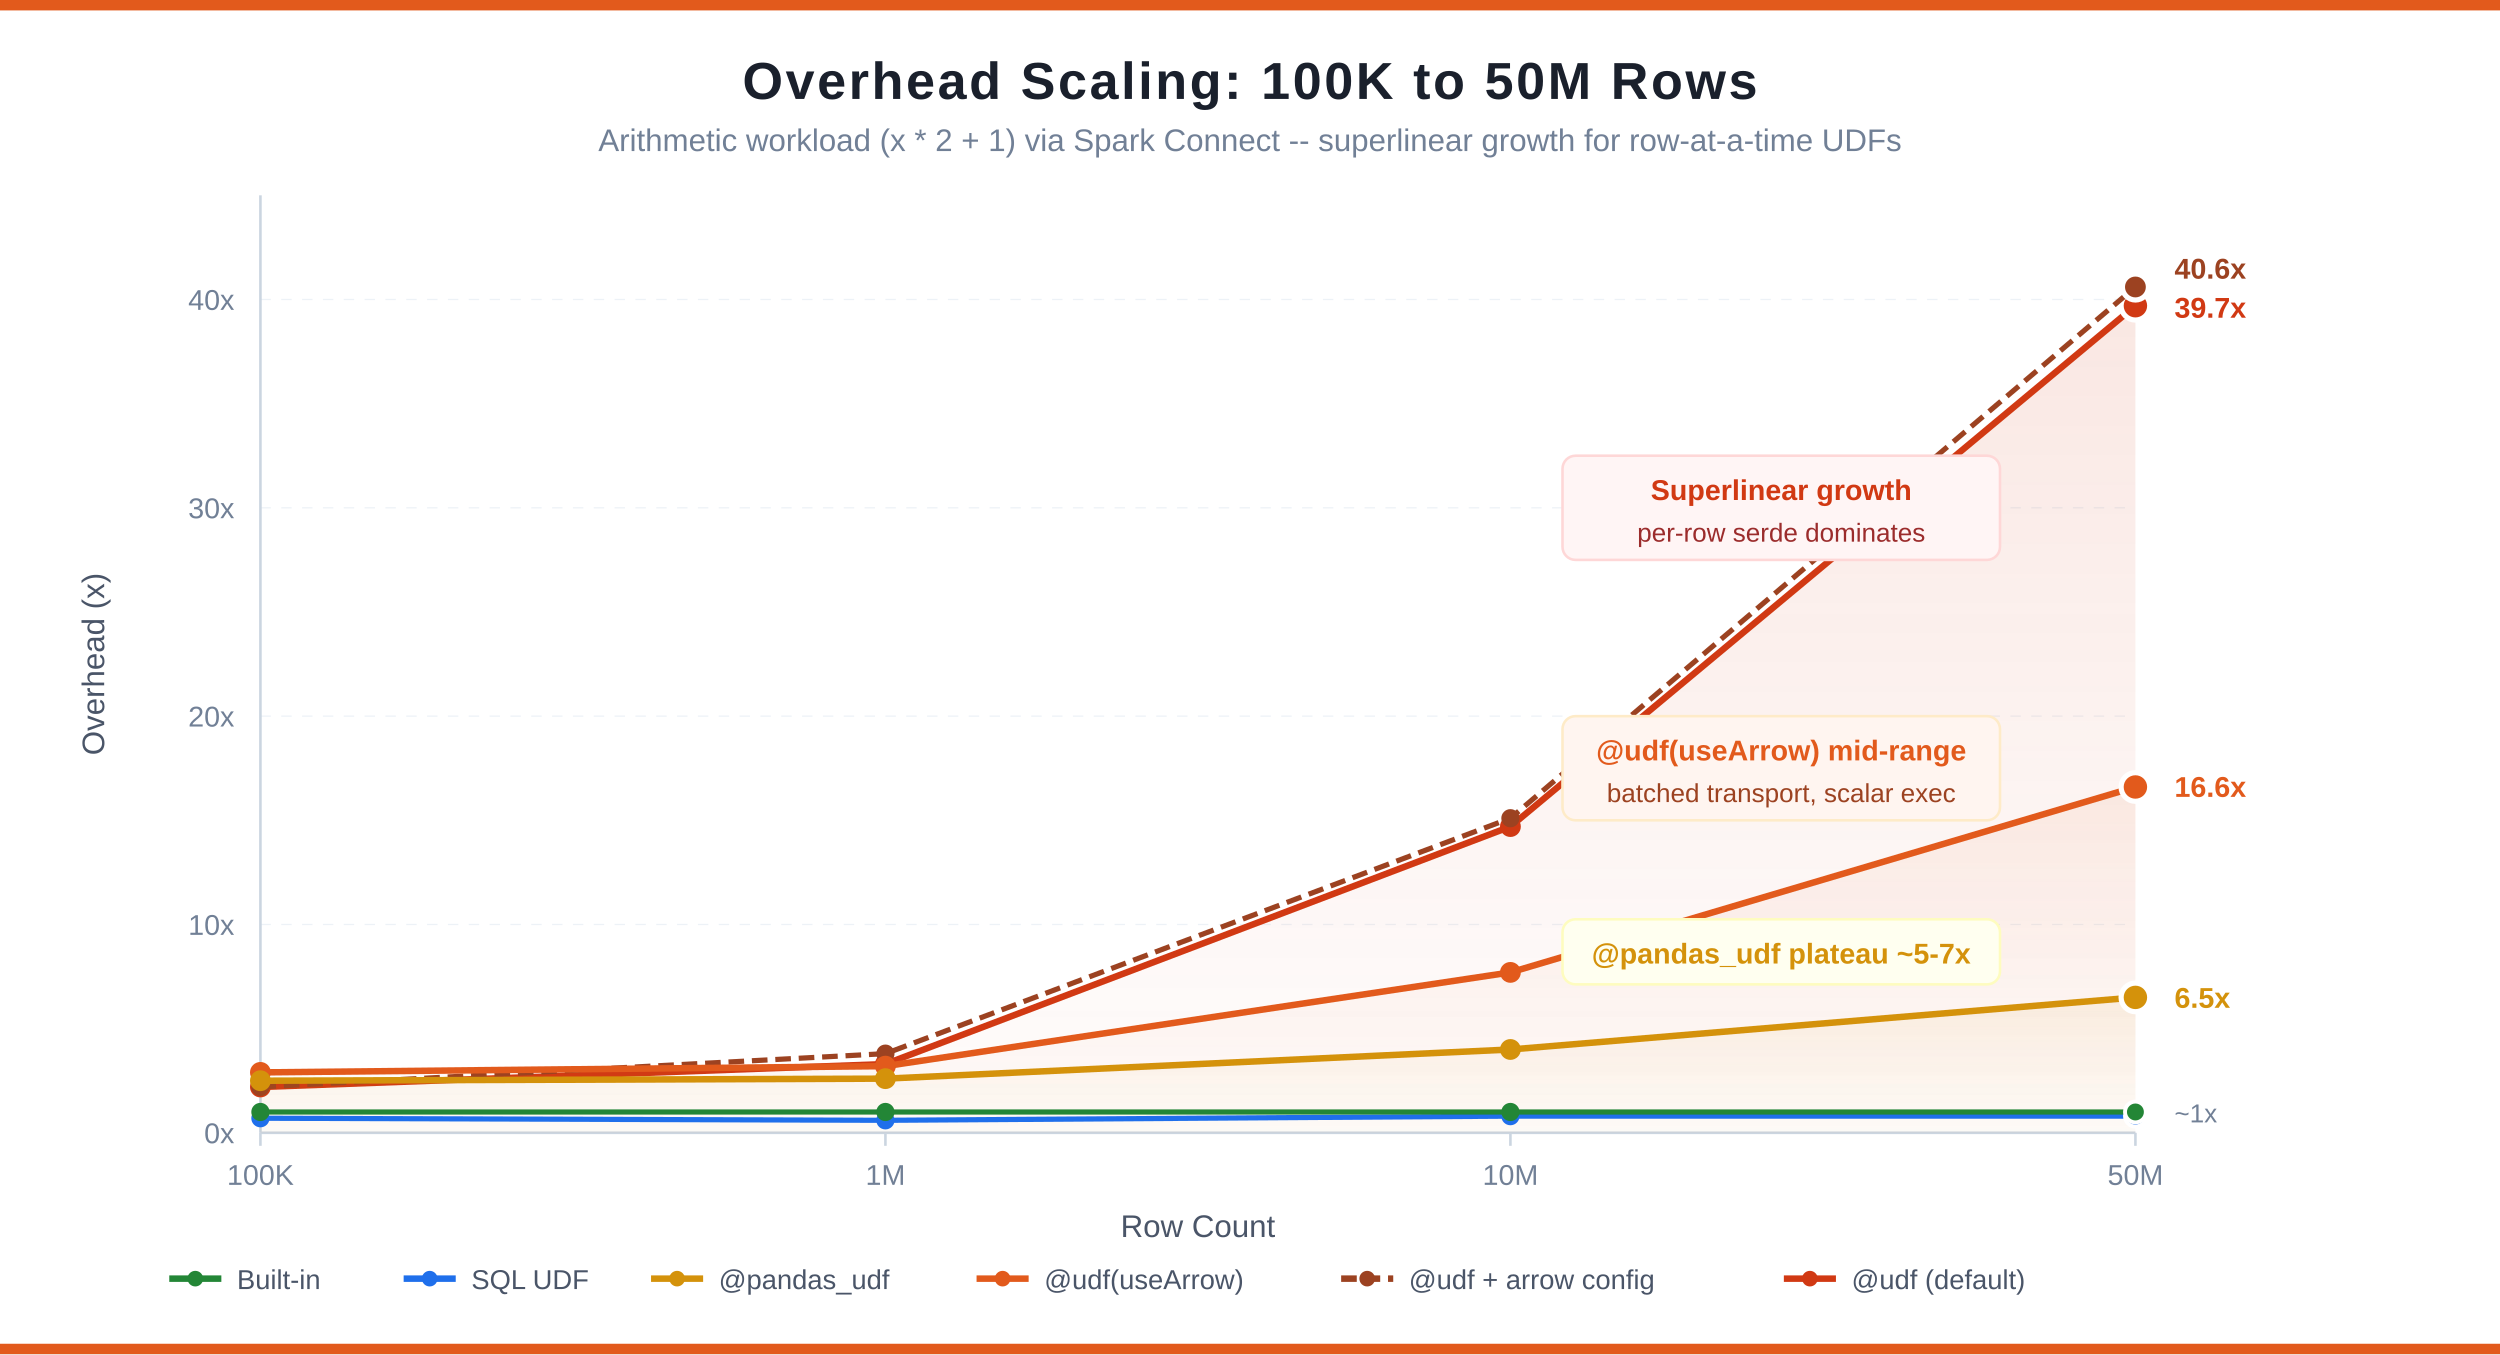
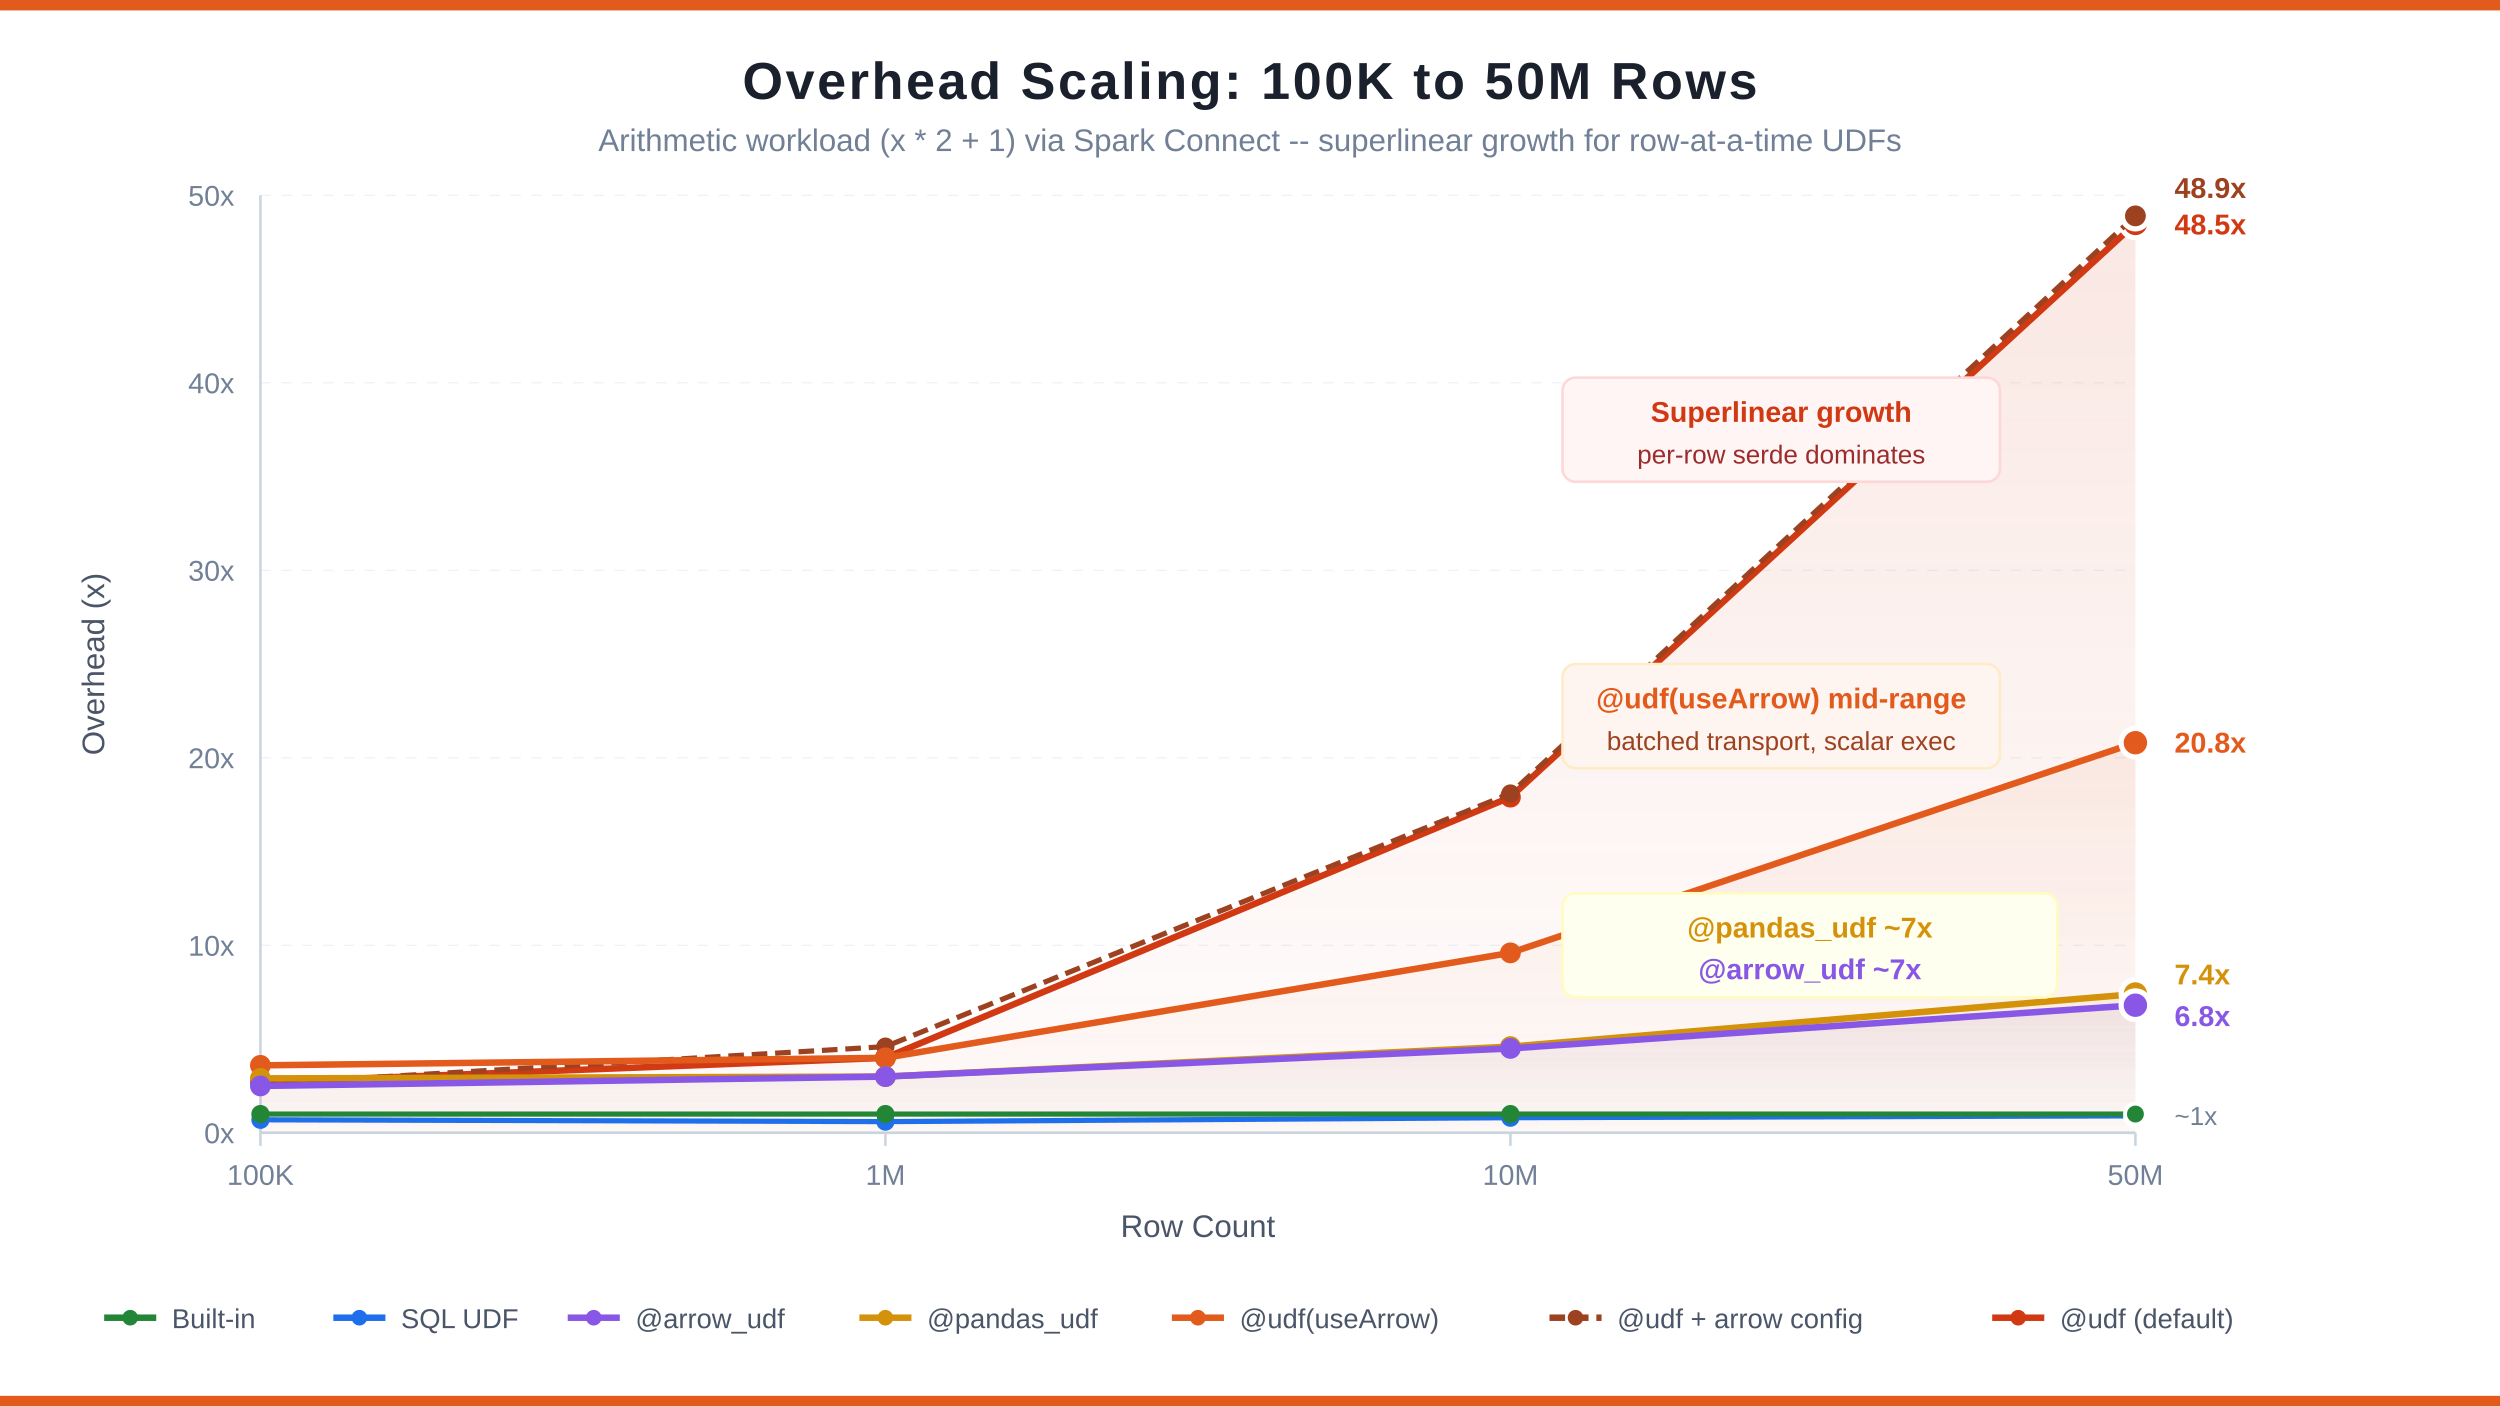
- <svg xmlns="http://www.w3.org/2000/svg" viewBox="0 0 960 520" font-family="'Segoe UI', Arial, Helvetica, sans-serif">
+ <svg xmlns="http://www.w3.org/2000/svg" viewBox="0 0 960 540" font-family="'Segoe UI', Arial, Helvetica, sans-serif">
  <defs>
    <linearGradient id="fill-pickle" x1="0" y1="0" x2="0" y2="1">
      <stop offset="0%" stop-color="#D13913" stop-opacity="0.12" />
      <stop offset="100%" stop-color="#D13913" stop-opacity="0.01" />
    </linearGradient>
    <linearGradient id="fill-arrow" x1="0" y1="0" x2="0" y2="1">
      <stop offset="0%" stop-color="#E25A1C" stop-opacity="0.08" />
      <stop offset="100%" stop-color="#E25A1C" stop-opacity="0.01" />
    </linearGradient>
    <linearGradient id="fill-pandas" x1="0" y1="0" x2="0" y2="1">
      <stop offset="0%" stop-color="#d4920b" stop-opacity="0.08" />
      <stop offset="100%" stop-color="#d4920b" stop-opacity="0.01" />
    </linearGradient>
+     <linearGradient id="fill-arrowudf" x1="0" y1="0" x2="0" y2="1">
+       <stop offset="0%" stop-color="#8957e5" stop-opacity="0.08" />
+       <stop offset="100%" stop-color="#8957e5" stop-opacity="0.01" />
+     </linearGradient>
  </defs>
-   <rect width="960" height="520" fill="#FFFFFF" />
+   <rect width="960" height="540" fill="#FFFFFF" />
  <rect x="0" y="0" width="960" height="4" fill="#E25A1C" />
  <text x="480" y="38" font-size="20" fill="#1A202C" text-anchor="middle" font-weight="bold" letter-spacing="1">Overhead Scaling: 100K to 50M Rows</text>
  <text x="480" y="58" font-size="12" fill="#718096" text-anchor="middle">Arithmetic workload (x * 2 + 1) via Spark Connect -- superlinear growth for row-at-a-time UDFs</text>
  <g transform="translate(100, 75)">
    <g stroke="#EDF2F7" stroke-width="0.5" stroke-dasharray="4,4">
      <line x1="0" y1="360" x2="720" y2="360" />
-       <line x1="0" y1="280" x2="720" y2="280" />
-       <line x1="0" y1="200" x2="720" y2="200" />
-       <line x1="0" y1="120" x2="720" y2="120" />
-       <line x1="0" y1="40" x2="720" y2="40" />
+       <line x1="0" y1="288" x2="720" y2="288" />
+       <line x1="0" y1="216" x2="720" y2="216" />
+       <line x1="0" y1="144" x2="720" y2="144" />
+       <line x1="0" y1="72" x2="720" y2="72" />
+       <line x1="0" y1="0" x2="720" y2="0" />
    </g>
    <line x1="0" y1="0" x2="0" y2="360" stroke="#CBD5E0" stroke-width="1" />
    <g font-size="11" fill="#718096" text-anchor="end">
      <text x="-10" y="364">0x</text>
-       <text x="-10" y="284">10x</text>
-       <text x="-10" y="204">20x</text>
-       <text x="-10" y="124">30x</text>
-       <text x="-10" y="44">40x</text>
+       <text x="-10" y="292">10x</text>
+       <text x="-10" y="220">20x</text>
+       <text x="-10" y="148">30x</text>
+       <text x="-10" y="76">40x</text>
+       <text x="-10" y="4">50x</text>
    </g>
    <text x="-60" y="180" font-size="12" fill="#4A5568" text-anchor="middle" transform="rotate(-90, -60, 180)">Overhead (x)</text>
    <line x1="0" y1="360" x2="720" y2="360" stroke="#CBD5E0" stroke-width="1" />
    <g font-size="11" fill="#718096" text-anchor="middle">
      <text x="0" y="380">100K</text>
      <text x="240" y="380">1M</text>
      <text x="480" y="380">10M</text>
      <text x="720" y="380">50M</text>
    </g>
    <text x="360" y="400" font-size="12" fill="#4A5568" text-anchor="middle">Row Count</text>
    <g stroke="#CBD5E0" stroke-width="1">
      <line x1="0" y1="360" x2="0" y2="365" />
      <line x1="240" y1="360" x2="240" y2="365" />
      <line x1="480" y1="360" x2="480" y2="365" />
      <line x1="720" y1="360" x2="720" y2="365" />
    </g>
-     <polygon points="0,342.4 240,333.6 480,242.4 720,42.4 720,360 480,360 240,360 0,360" fill="url(#fill-pickle)" />
-     <polyline points="0,342.4 240,333.6 480,242.4 720,42.4" fill="none" stroke="#D13913" stroke-width="2.5" stroke-linejoin="round" />
-     <circle cx="0" cy="342.4" r="4" fill="#D13913" />
-     <circle cx="240" cy="333.6" r="4" fill="#D13913" />
-     <circle cx="480" cy="242.4" r="4" fill="#D13913" />
-     <circle cx="720" cy="42.4" r="5.5" fill="#D13913" stroke="#FFFFFF" stroke-width="2" />
-     <text x="735" y="47" font-size="11" fill="#D13913" font-weight="bold">39.7x</text>
-     <polyline points="0,342.4 240,329.6 480,239.2 720,35.2" fill="none" stroke="#9C4221" stroke-width="2" stroke-linejoin="round" stroke-dasharray="6,3" />
-     <circle cx="0" cy="342.4" r="3.5" fill="#9C4221" />
-     <circle cx="240" cy="329.6" r="3.5" fill="#9C4221" />
-     <circle cx="480" cy="239.2" r="3.5" fill="#9C4221" />
-     <circle cx="720" cy="35.2" r="5" fill="#9C4221" stroke="#FFFFFF" stroke-width="2" />
-     <text x="735" y="32" font-size="11" fill="#9C4221" font-weight="bold">40.6x</text>
-     <polygon points="0,336.8 240,334.4 480,298.4 720,227.2 720,360 480,360 240,360 0,360" fill="url(#fill-arrow)" />
-     <polyline points="0,336.8 240,334.4 480,298.4 720,227.2" fill="none" stroke="#E25A1C" stroke-width="2.5" stroke-linejoin="round" />
-     <circle cx="0" cy="336.8" r="4" fill="#E25A1C" />
-     <circle cx="240" cy="334.4" r="4" fill="#E25A1C" />
-     <circle cx="480" cy="298.4" r="4" fill="#E25A1C" />
-     <circle cx="720" cy="227.2" r="5.5" fill="#E25A1C" stroke="#FFFFFF" stroke-width="2" />
-     <text x="735" y="231" font-size="11" fill="#E25A1C" font-weight="bold">16.6x</text>
-     <polygon points="0,340.0 240,339.2 480,328.0 720,308.0 720,360 480,360 240,360 0,360" fill="url(#fill-pandas)" />
-     <polyline points="0,340.0 240,339.2 480,328.0 720,308.0" fill="none" stroke="#d4920b" stroke-width="2.5" stroke-linejoin="round" />
-     <circle cx="0" cy="340.0" r="4" fill="#d4920b" />
-     <circle cx="240" cy="339.2" r="4" fill="#d4920b" />
-     <circle cx="480" cy="328.0" r="4" fill="#d4920b" />
-     <circle cx="720" cy="308.0" r="5.5" fill="#d4920b" stroke="#FFFFFF" stroke-width="2" />
-     <text x="735" y="312" font-size="11" fill="#d4920b" font-weight="bold">6.5x</text>
-     <polyline points="0,354.4 240,355.2 480,353.6 720,353.6" fill="none" stroke="#1f6feb" stroke-width="2" stroke-linejoin="round" />
-     <circle cx="0" cy="354.4" r="3.5" fill="#1f6feb" />
-     <circle cx="240" cy="355.2" r="3.5" fill="#1f6feb" />
-     <circle cx="480" cy="353.6" r="3.5" fill="#1f6feb" />
-     <circle cx="720" cy="353.6" r="4" fill="#1f6feb" stroke="#FFFFFF" stroke-width="1.5" />
-     <polyline points="0,352.0 240,352.0 480,352.0 720,352.0" fill="none" stroke="#238636" stroke-width="2" stroke-linejoin="round" />
-     <circle cx="0" cy="352.0" r="3.5" fill="#238636" />
-     <circle cx="240" cy="352.0" r="3.5" fill="#238636" />
-     <circle cx="480" cy="352.0" r="3.5" fill="#238636" />
-     <circle cx="720" cy="352.0" r="4" fill="#238636" stroke="#FFFFFF" stroke-width="1.5" />
-     <text x="735" y="356" font-size="10" fill="#718096">~1x</text>
-     <g transform="translate(500, 100)">
+     <polygon points="0,340.6 240,331.2 480,231.1 720,10.8 720,360 480,360 240,360 0,360" fill="url(#fill-pickle)" />
+     <polyline points="0,340.6 240,331.2 480,231.1 720,10.8" fill="none" stroke="#D13913" stroke-width="2.5" stroke-linejoin="round" />
+     <circle cx="0" cy="340.6" r="4" fill="#D13913" />
+     <circle cx="240" cy="331.2" r="4" fill="#D13913" />
+     <circle cx="480" cy="231.1" r="4" fill="#D13913" />
+     <circle cx="720" cy="10.8" r="5.5" fill="#D13913" stroke="#FFFFFF" stroke-width="2" />
+     <text x="735" y="15" font-size="11" fill="#D13913" font-weight="bold">48.5x</text>
+     <polyline points="0,341.3 240,326.9 480,229.7 720,7.9" fill="none" stroke="#9C4221" stroke-width="2" stroke-linejoin="round" stroke-dasharray="6,3" />
+     <circle cx="0" cy="341.3" r="3.5" fill="#9C4221" />
+     <circle cx="240" cy="326.9" r="3.5" fill="#9C4221" />
+     <circle cx="480" cy="229.7" r="3.5" fill="#9C4221" />
+     <circle cx="720" cy="7.9" r="5" fill="#9C4221" stroke="#FFFFFF" stroke-width="2" />
+     <text x="735" y="1" font-size="11" fill="#9C4221" font-weight="bold">48.9x</text>
+     <polygon points="0,334.1 240,331.2 480,290.9 720,210.2 720,360 480,360 240,360 0,360" fill="url(#fill-arrow)" />
+     <polyline points="0,334.1 240,331.2 480,290.9 720,210.2" fill="none" stroke="#E25A1C" stroke-width="2.5" stroke-linejoin="round" />
+     <circle cx="0" cy="334.1" r="4" fill="#E25A1C" />
+     <circle cx="240" cy="331.2" r="4" fill="#E25A1C" />
+     <circle cx="480" cy="290.9" r="4" fill="#E25A1C" />
+     <circle cx="720" cy="210.2" r="5.5" fill="#E25A1C" stroke="#FFFFFF" stroke-width="2" />
+     <text x="735" y="214" font-size="11" fill="#E25A1C" font-weight="bold">20.8x</text>
+     <polygon points="0,339.1 240,338.4 480,326.9 720,306.7 720,360 480,360 240,360 0,360" fill="url(#fill-pandas)" />
+     <polyline points="0,339.1 240,338.4 480,326.9 720,306.7" fill="none" stroke="#d4920b" stroke-width="2.5" stroke-linejoin="round" />
+     <circle cx="0" cy="339.1" r="4" fill="#d4920b" />
+     <circle cx="240" cy="338.4" r="4" fill="#d4920b" />
+     <circle cx="480" cy="326.9" r="4" fill="#d4920b" />
+     <circle cx="720" cy="306.7" r="5.5" fill="#d4920b" stroke="#FFFFFF" stroke-width="2" />
+     <text x="735" y="303" font-size="11" fill="#d4920b" font-weight="bold">7.4x</text>
+     <polygon points="0,342.0 240,338.4 480,327.6 720,311.0 720,360 480,360 240,360 0,360" fill="url(#fill-arrowudf)" />
+     <polyline points="0,342.0 240,338.4 480,327.6 720,311.0" fill="none" stroke="#8957e5" stroke-width="2.5" stroke-linejoin="round" />
+     <circle cx="0" cy="342.0" r="4" fill="#8957e5" />
+     <circle cx="240" cy="338.4" r="4" fill="#8957e5" />
+     <circle cx="480" cy="327.6" r="4" fill="#8957e5" />
+     <circle cx="720" cy="311.0" r="5.5" fill="#8957e5" stroke="#FFFFFF" stroke-width="2" />
+     <text x="735" y="319" font-size="11" fill="#8957e5" font-weight="bold">6.8x</text>
+     <polyline points="0,355.0 240,355.7 480,354.2 720,353.5" fill="none" stroke="#1f6feb" stroke-width="2" stroke-linejoin="round" />
+     <circle cx="0" cy="355.0" r="3.5" fill="#1f6feb" />
+     <circle cx="240" cy="355.7" r="3.5" fill="#1f6feb" />
+     <circle cx="480" cy="354.2" r="3.5" fill="#1f6feb" />
+     <circle cx="720" cy="353.5" r="4" fill="#1f6feb" stroke="#FFFFFF" stroke-width="1.5" />
+     <polyline points="0,352.8 240,352.8 480,352.8 720,352.8" fill="none" stroke="#238636" stroke-width="2" stroke-linejoin="round" />
+     <circle cx="0" cy="352.8" r="3.5" fill="#238636" />
+     <circle cx="240" cy="352.8" r="3.5" fill="#238636" />
+     <circle cx="480" cy="352.8" r="3.5" fill="#238636" />
+     <circle cx="720" cy="352.8" r="4" fill="#238636" stroke="#FFFFFF" stroke-width="1.5" />
+     <text x="735" y="357" font-size="10" fill="#718096">~1x</text>
+     <g transform="translate(500, 70)">
      <rect x="0" y="0" width="168" height="40" rx="5" fill="#FFF5F5" stroke="#FED7D7" />
      <text x="84" y="17" font-size="11" fill="#D13913" text-anchor="middle" font-weight="600">Superlinear growth</text>
      <text x="84" y="33" font-size="10" fill="#9B2C2C" text-anchor="middle">per-row serde dominates</text>
    </g>
-     <g transform="translate(500, 200)">
+     <g transform="translate(500, 180)">
      <rect x="0" y="0" width="168" height="40" rx="5" fill="#FFF5F0" stroke="#FEEBC8" />
      <text x="84" y="17" font-size="11" fill="#E25A1C" text-anchor="middle" font-weight="600">@udf(useArrow) mid-range</text>
      <text x="84" y="33" font-size="10" fill="#9C4221" text-anchor="middle">batched transport, scalar exec</text>
    </g>
-     <g transform="translate(500, 278)">
-       <rect x="0" y="0" width="168" height="25" rx="5" fill="#FFFFF0" stroke="#FEFCBF" />
-       <text x="84" y="17" font-size="11" fill="#d4920b" text-anchor="middle" font-weight="600">@pandas_udf plateau ~5-7x</text>
+     <g transform="translate(500, 268)">
+       <rect x="0" y="0" width="190" height="40" rx="5" fill="#FFFFF0" stroke="#FEFCBF" />
+       <text x="95" y="17" font-size="11" fill="#d4920b" text-anchor="middle" font-weight="600">@pandas_udf ~7x</text>
+       <text x="95" y="33" font-size="11" fill="#8957e5" text-anchor="middle" font-weight="600">@arrow_udf ~7x</text>
    </g>
  </g>
-   <g transform="translate(65, 485)" font-size="10.5">
+   <g transform="translate(40, 500)" font-size="10.5">
    <line x1="0" y1="6" x2="20" y2="6" stroke="#238636" stroke-width="2.5" />
    <circle cx="10" cy="6" r="3" fill="#238636" />
    <text x="26" y="10" fill="#4A5568">Built-in</text>
-     <line x1="90" y1="6" x2="110" y2="6" stroke="#1f6feb" stroke-width="2.5" />
-     <circle cx="100" cy="6" r="3" fill="#1f6feb" />
-     <text x="116" y="10" fill="#4A5568">SQL UDF</text>
-     <line x1="185" y1="6" x2="205" y2="6" stroke="#d4920b" stroke-width="2.5" />
-     <circle cx="195" cy="6" r="3" fill="#d4920b" />
-     <text x="211" y="10" fill="#4A5568">@pandas_udf</text>
-     <line x1="310" y1="6" x2="330" y2="6" stroke="#E25A1C" stroke-width="2.5" />
-     <circle cx="320" cy="6" r="3" fill="#E25A1C" />
-     <text x="336" y="10" fill="#4A5568">@udf(useArrow)</text>
-     <line x1="450" y1="6" x2="470" y2="6" stroke="#9C4221" stroke-width="2.5" stroke-dasharray="6,3" />
-     <circle cx="460" cy="6" r="3" fill="#9C4221" />
-     <text x="476" y="10" fill="#4A5568">@udf + arrow config</text>
-     <line x1="620" y1="6" x2="640" y2="6" stroke="#D13913" stroke-width="2.5" />
-     <circle cx="630" cy="6" r="3" fill="#D13913" />
-     <text x="646" y="10" fill="#4A5568">@udf (default)</text>
+     <line x1="88" y1="6" x2="108" y2="6" stroke="#1f6feb" stroke-width="2.5" />
+     <circle cx="98" cy="6" r="3" fill="#1f6feb" />
+     <text x="114" y="10" fill="#4A5568">SQL UDF</text>
+     <line x1="178" y1="6" x2="198" y2="6" stroke="#8957e5" stroke-width="2.5" />
+     <circle cx="188" cy="6" r="3" fill="#8957e5" />
+     <text x="204" y="10" fill="#4A5568">@arrow_udf</text>
+     <line x1="290" y1="6" x2="310" y2="6" stroke="#d4920b" stroke-width="2.5" />
+     <circle cx="300" cy="6" r="3" fill="#d4920b" />
+     <text x="316" y="10" fill="#4A5568">@pandas_udf</text>
+     <line x1="410" y1="6" x2="430" y2="6" stroke="#E25A1C" stroke-width="2.5" />
+     <circle cx="420" cy="6" r="3" fill="#E25A1C" />
+     <text x="436" y="10" fill="#4A5568">@udf(useArrow)</text>
+     <line x1="555" y1="6" x2="575" y2="6" stroke="#9C4221" stroke-width="2.5" stroke-dasharray="6,3" />
+     <circle cx="565" cy="6" r="3" fill="#9C4221" />
+     <text x="581" y="10" fill="#4A5568">@udf + arrow config</text>
+     <line x1="725" y1="6" x2="745" y2="6" stroke="#D13913" stroke-width="2.5" />
+     <circle cx="735" cy="6" r="3" fill="#D13913" />
+     <text x="751" y="10" fill="#4A5568">@udf (default)</text>
  </g>
-   <rect x="0" y="516" width="960" height="4" fill="#E25A1C" />
+   <rect x="0" y="536" width="960" height="4" fill="#E25A1C" />
</svg>
